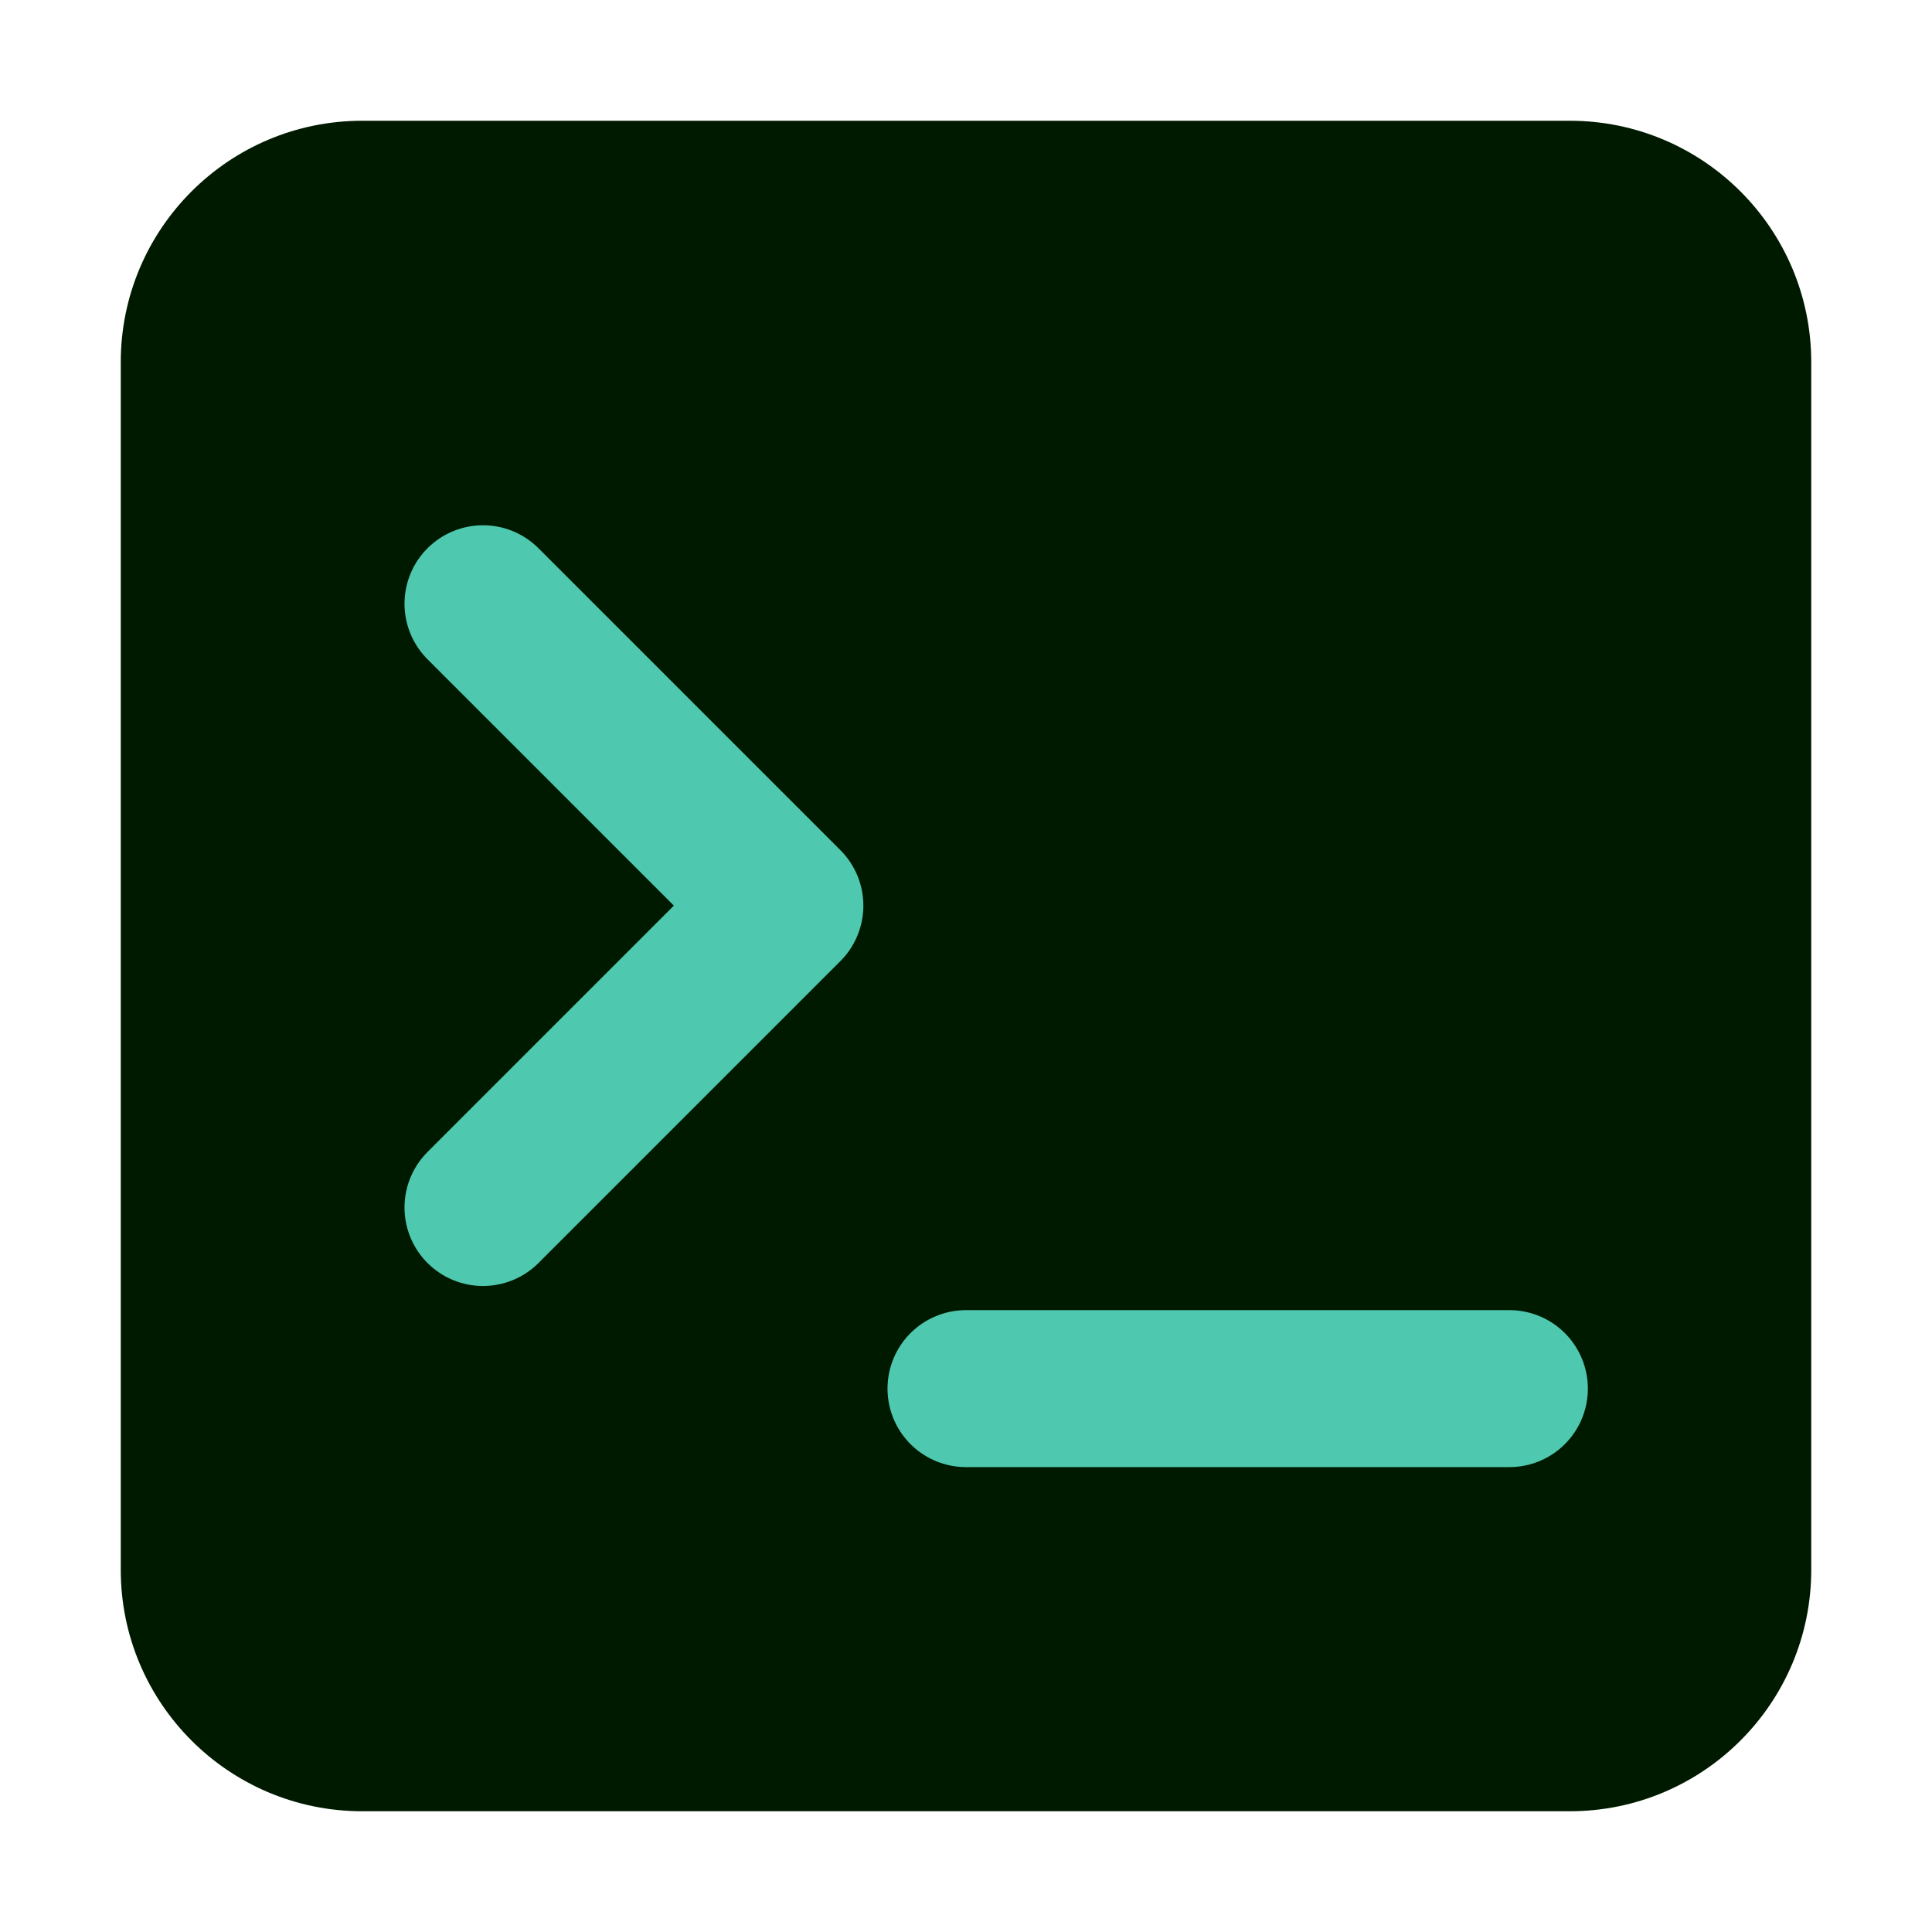
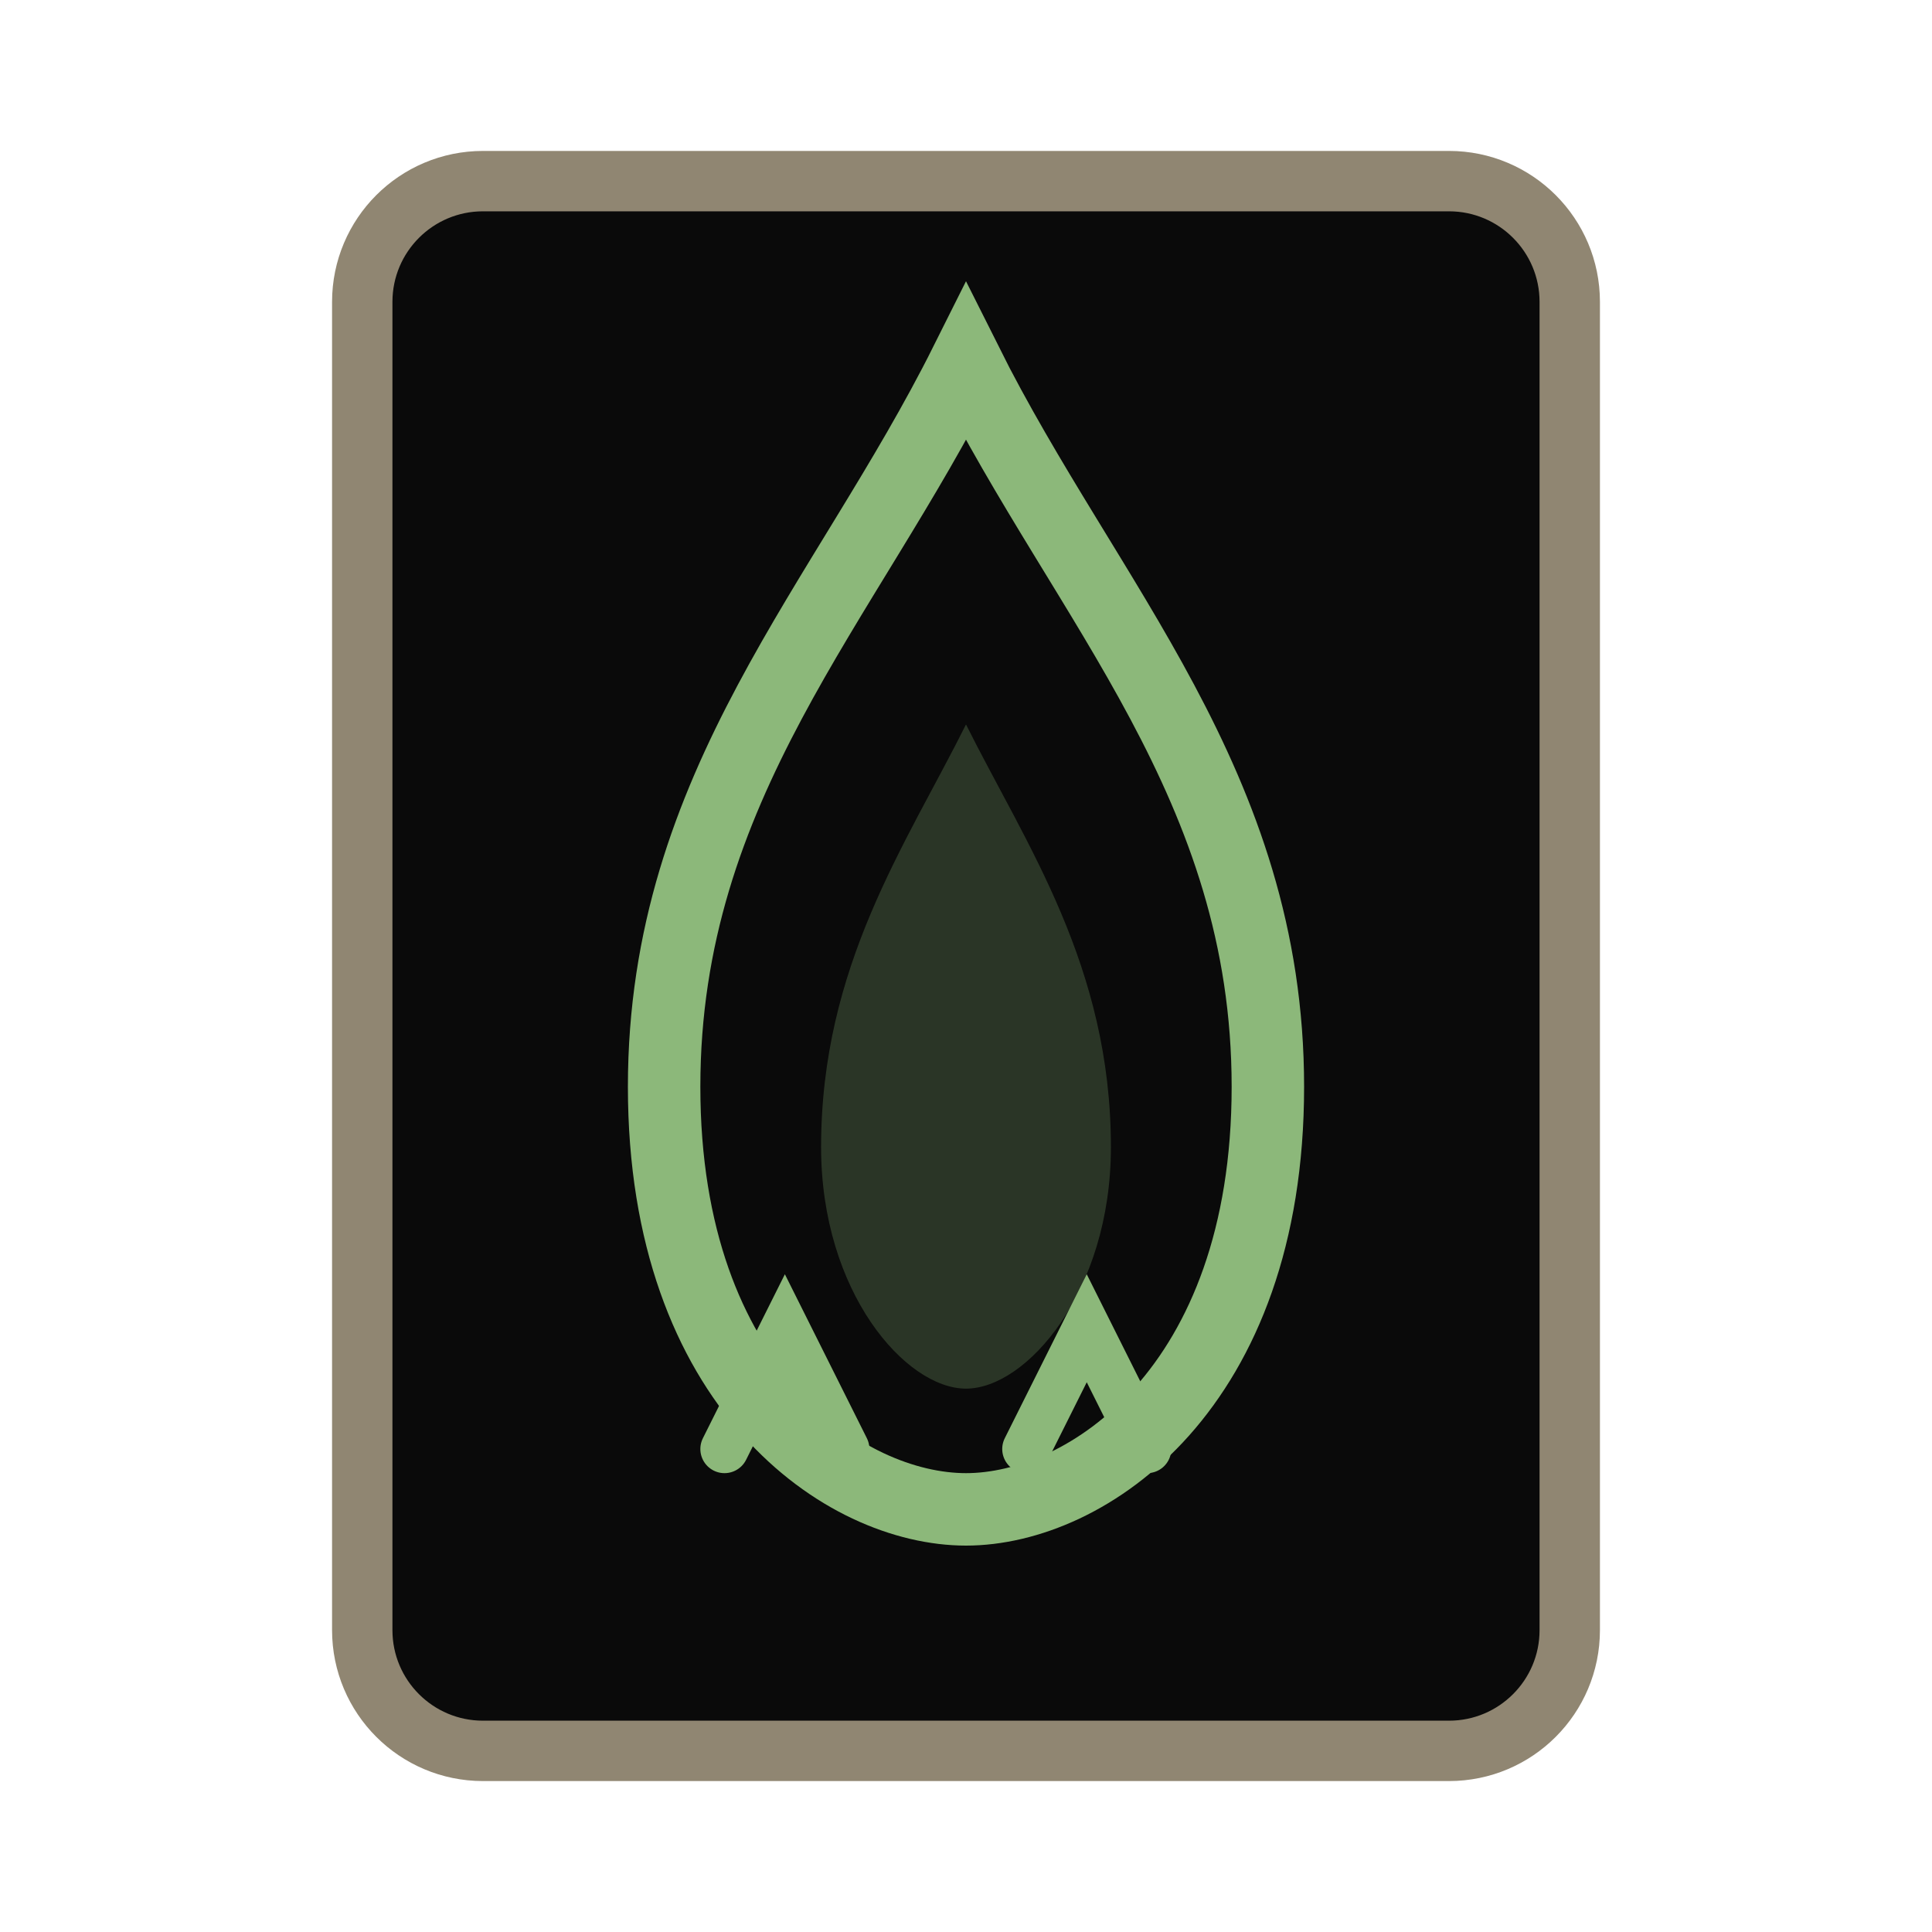
<svg xmlns="http://www.w3.org/2000/svg" viewBox="0 0 16 16">
-   <rect x="1" y="1" width="14" height="14" rx="2" fill="#001a00" />
-   <path d="M4 10l2.5-2.5L4 5" fill="none" stroke="#4EC9B0" stroke-width="1.3" stroke-linecap="round" stroke-linejoin="round" />
-   <path d="M8 11.5h4.5" fill="none" stroke="#4EC9B0" stroke-width="1.3" stroke-linecap="round" />
+   <rect x="3" y="1.5" width="10" height="13" rx="1" fill="#0A0A0A" stroke="#908672" stroke-width="0.5" />
+   <path d="M8 3c-1 2-2.5 3.5-2.5 6 0 2.5 1.5 3.5 2.5 3.5s2.5-1 2.5-3.5c0-2.5-1.5-4-2.5-6z" fill="none" stroke="#8CB87A" stroke-width="0.6" />
+   <path d="M8 6c-.5 1-1.2 2-1.2 3.5 0 1.2.7 2 1.2 2s1.2-.8 1.2-2c0-1.5-.7-2.5-1.2-3.5z" fill="#8CB87A" opacity="0.25" />
+   <path d="M6 12l.5-1 .5 1M8.5 12l.5-1 .5 1" stroke="#8CB87A" stroke-width="0.4" fill="none" stroke-linecap="round" />
</svg>
